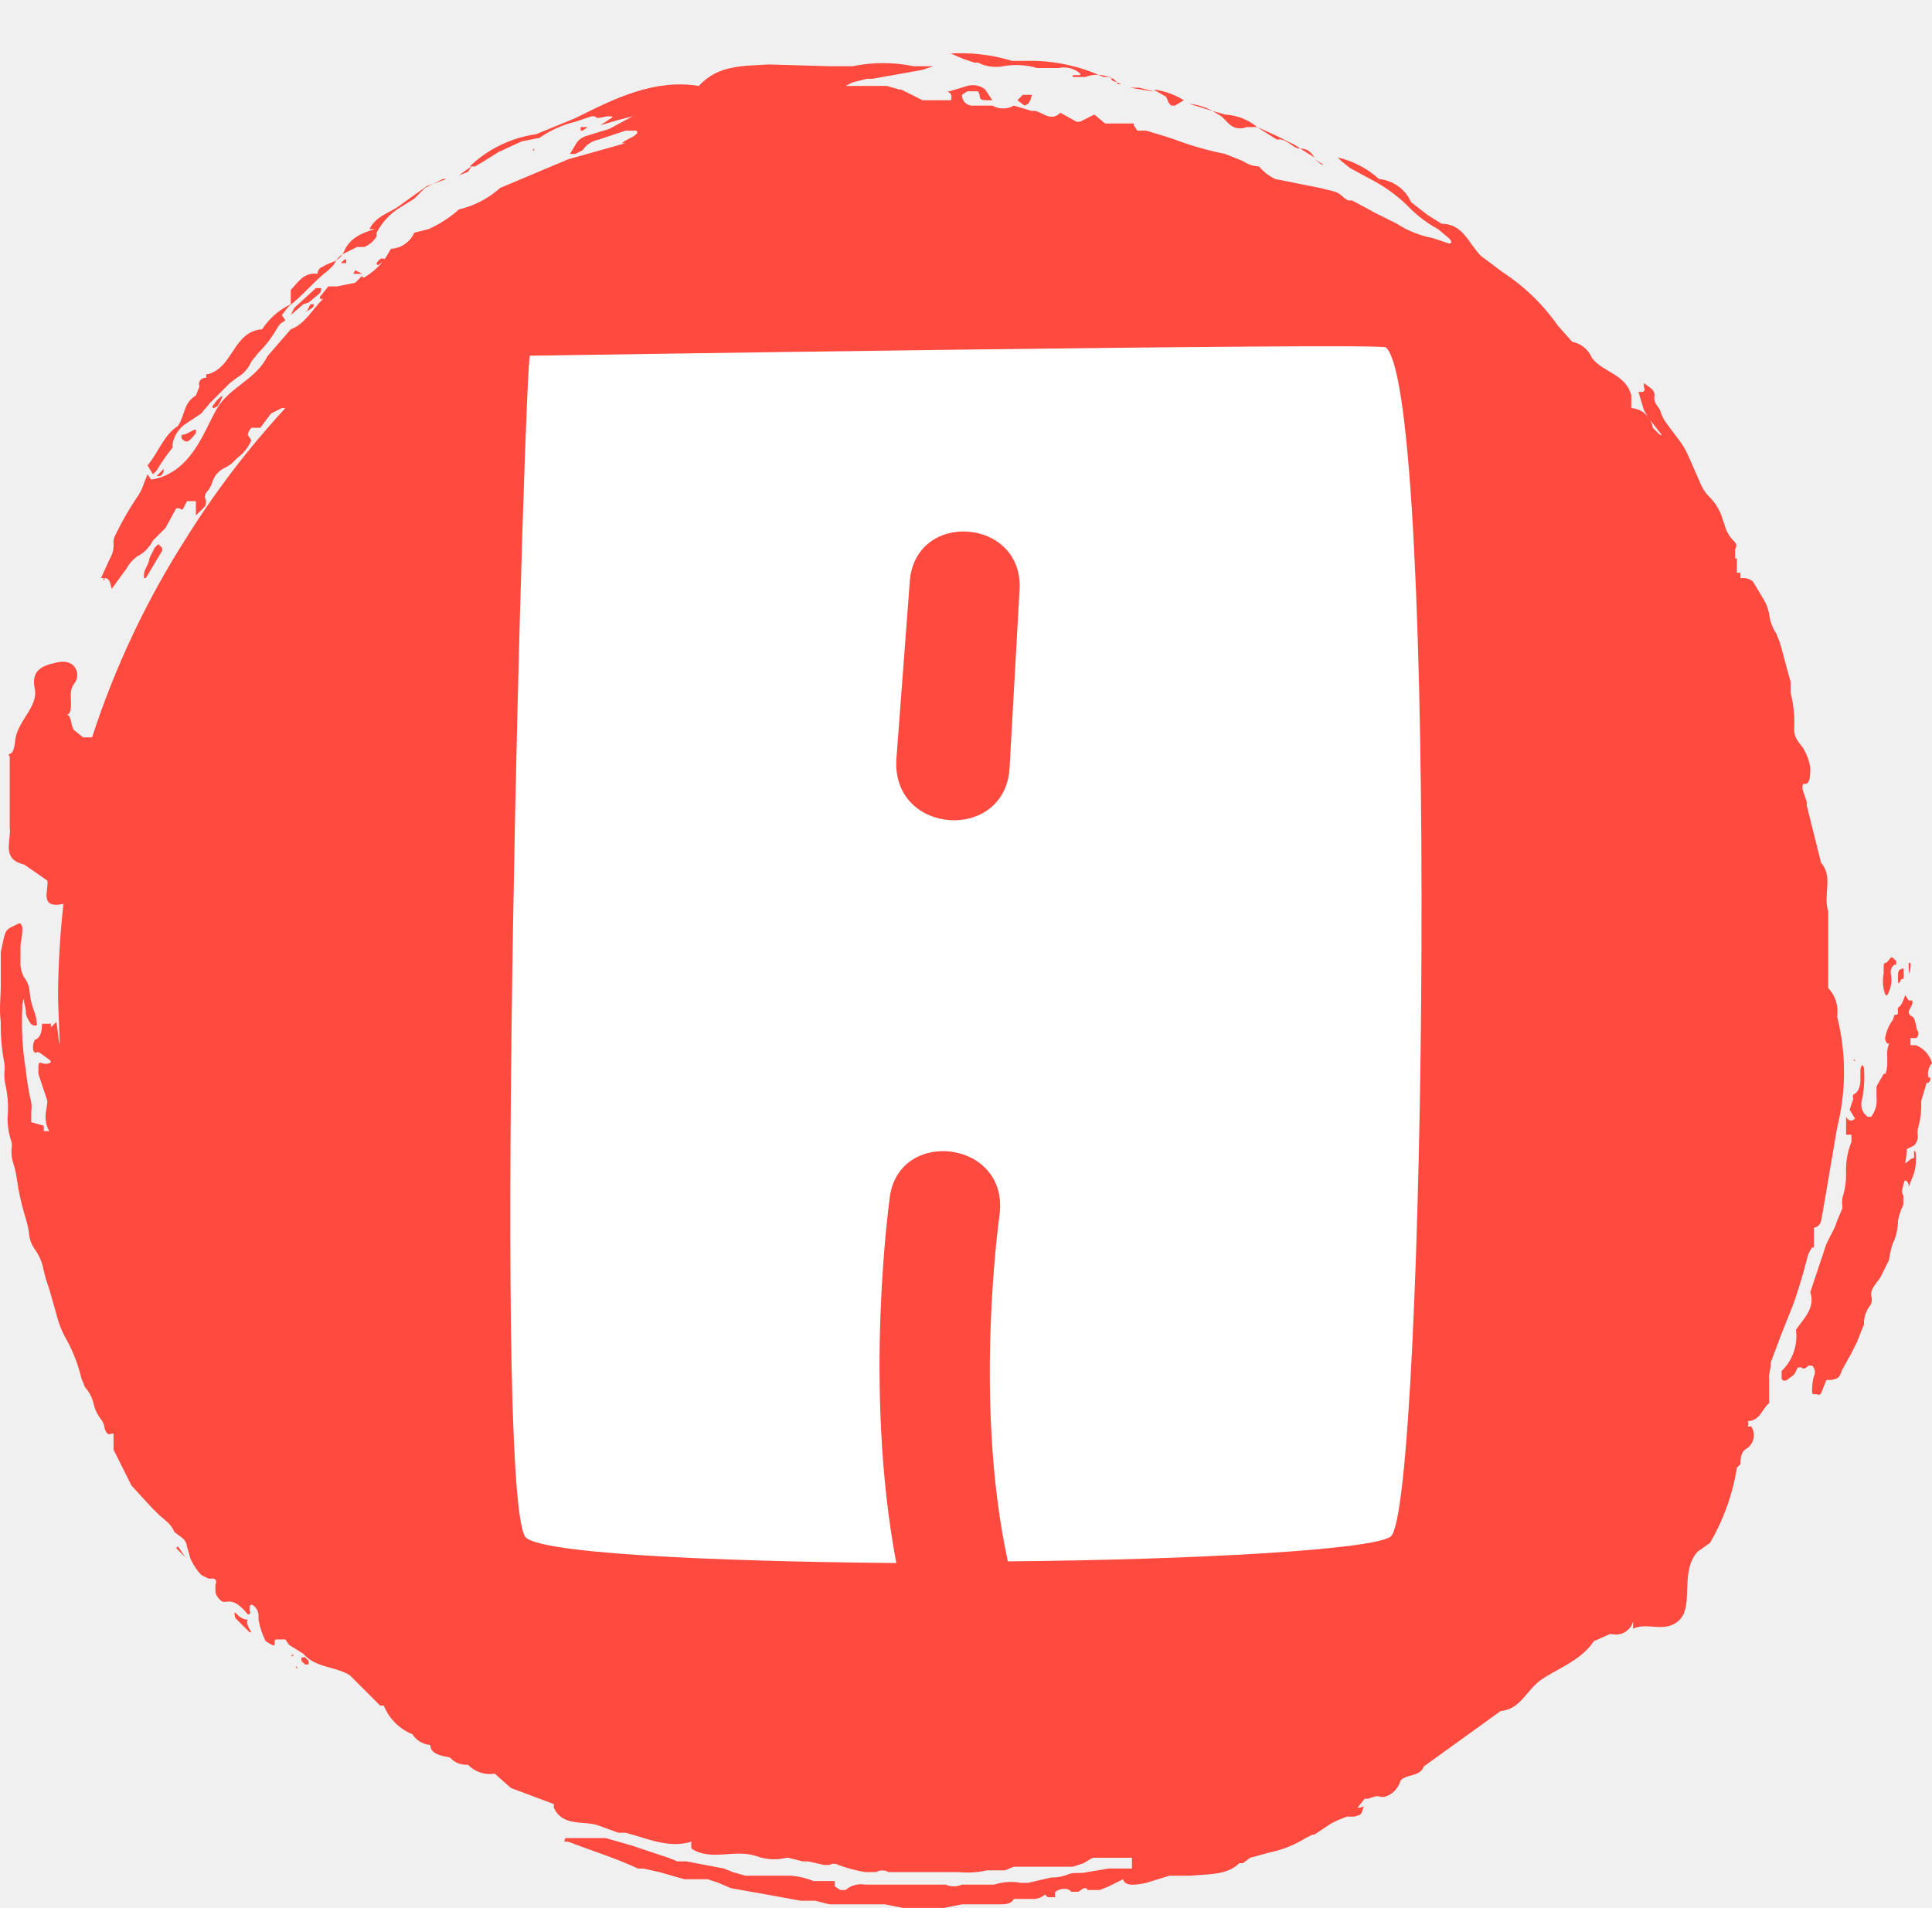
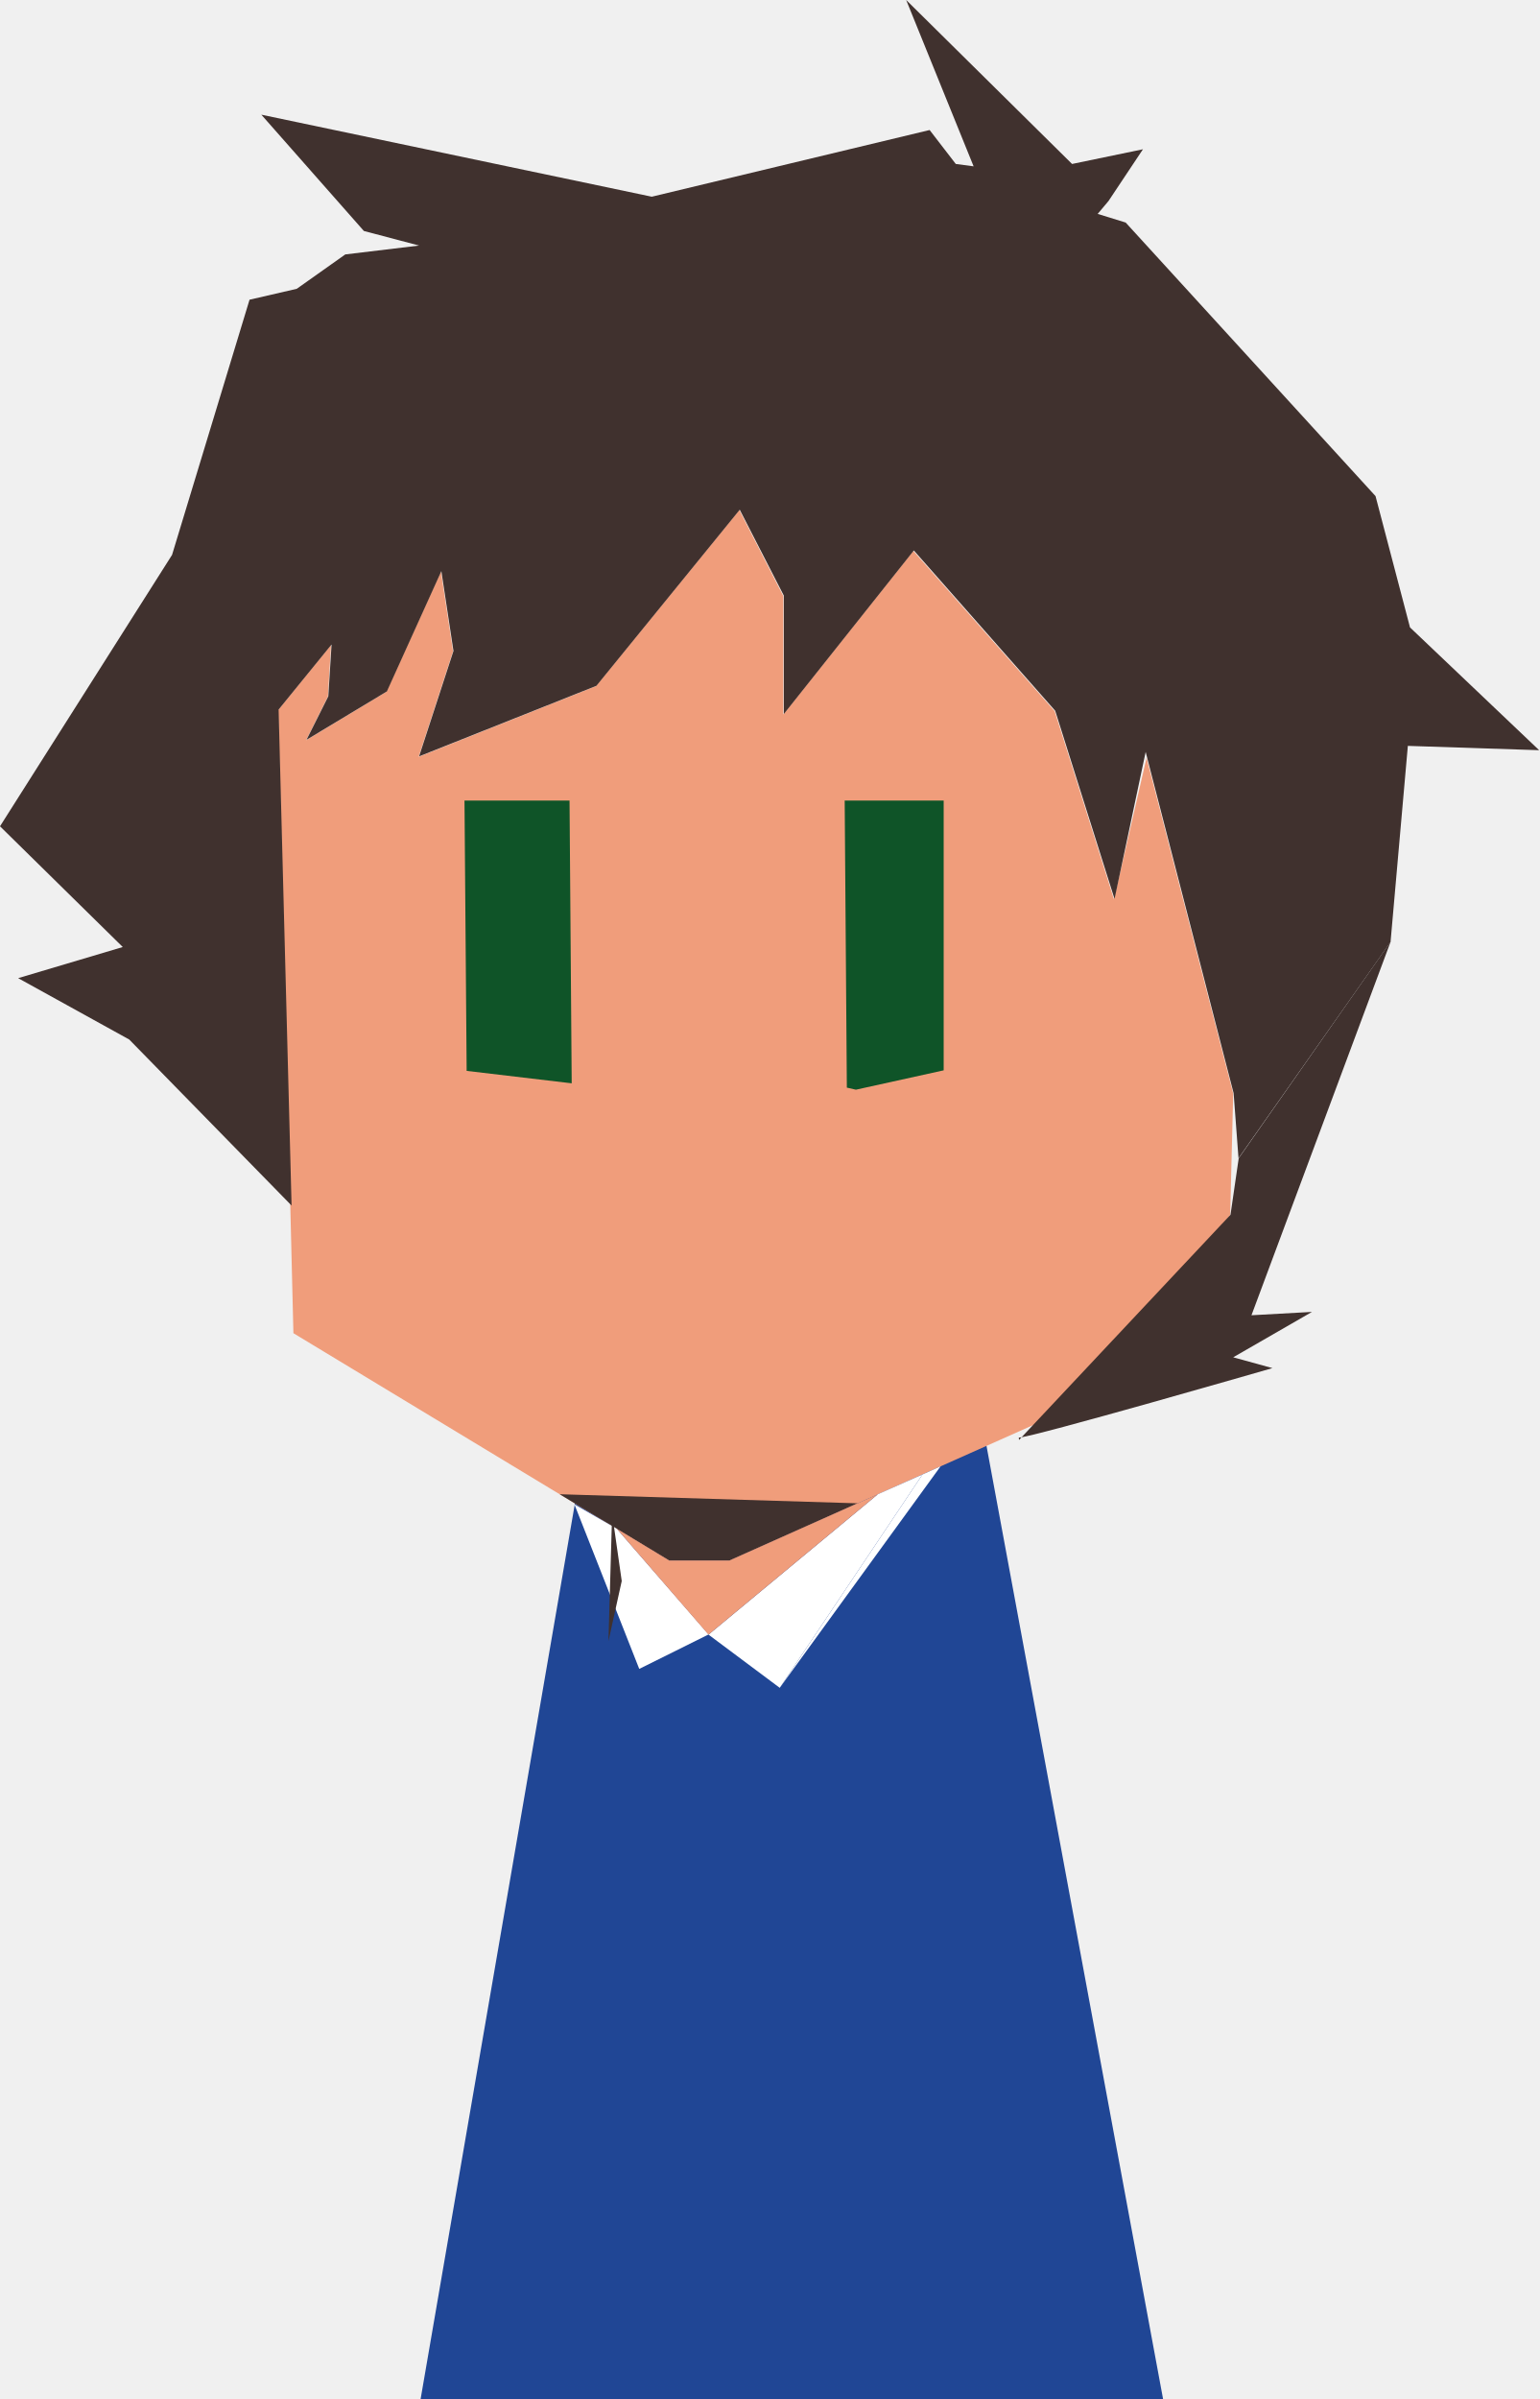
- <svg xmlns="http://www.w3.org/2000/svg" width="308.761" height="304.916" viewBox="0 0 106.008 104.687" class="css-1j8o68f" version="1.1" id="svg23">
-   <defs id="SvgjsDefs2684" />
-   <g id="SvgjsG2685" featurekey="rootContainer" transform="matrix(0.9820593,0,0,0.9820593,-0.05456052,0)" fill="#ff4a3f">
-     <g id="g17">
-       <path d="M19.8 15.3h.5l-.4-.2zm.5.1zm.8-.7c0 .1 0 .1.1.1l.4-.3c-.2-.1-.3-.1-.5.2zm.4-.2zm-4.1 2.3zm-.2.6l.3-.2c.1-.1.1-.2.1-.2h-.2l-.2.4c-.1-.1-.1 0 0 0zm2.2-2.9h-.1l-.2.2h.3zm-2.1 2.4l.6-.5c.1-.1.1-.2.1-.3h-.3l-1.2 1.1-.2.4.7-.6zm-1.1.8z" id="path3" />
-       <path d="M9.7 25v-.2a1.7 1.7 0 0 1 .7-1.1l.9-.6.5-.6.7-.7.4-.4.4-.3a1.9 1.9 0 0 0 .8-.9l.4-.5a5.9 5.9 0 0 0 1-1.3l.2-.3.3-.2-.2-.3.4-.5c.8-.6 1.4-1.4 2.2-2l.3-.3a1.4 1.4 0 0 1 .5-.6l.8-.4h.4a1.4 1.4 0 0 0 .7-.6V13a3.5 3.5 0 0 1 1.3-1.4l.8-.5.2-.2.4-.4 1-.5h.2l-1.1.4-1.4 1c-.6.5-1.4.6-1.8 1.4h.3c-.7.2-1.4.5-1.7 1.2s-.8.6-1.2.9a.4.4 0 0 0-.3.4c-.8-.1-1.1.5-1.5.9v.8a3.9 3.9 0 0 0-1.6 1.4c-1.6.1-1.6 2.1-3 2.5h-.1a.2.2 0 0 0 0 .2c-.3 0-.5.2-.4.5l-.2.5c-.7.4-.6 1.1-1 1.7-.8.5-1.1 1.5-1.7 2.2l.3.5.2-.2a11.6 11.6 0 0 1 .9-1.3zM53.9 3.3l.6.2h.2a2.2 2.2 0 0 0 1.4.2 4.1 4.1 0 0 1 1.9.1h1.2a1.4 1.4 0 0 1 1.2.3.1.1 0 0 1 0 .1H60a.1.1 0 0 0 0 .1h.7a1.8 1.8 0 0 1 1.3 0c.2 0 .1.1.2.2l.5.2h-.2c-.2-.4-.5-.4-.8-.4a9.7 9.7 0 0 0-4.3-.9h-.8A9.8 9.8 0 0 0 53 3h.2zm7.3 3.1zM50.3 4.7zm10.9 1.7h.2-.2zM19 14.7zm32.1-10zm17.6 2.2a.9.9 0 0 0 1 .2h.6a3.1 3.1 0 0 0-1.8-.7l-.7-.2.5.3zm-3.4-1.3c0 .1.1.2.2.3h.2l.5-.3a4.2 4.2 0 0 0-1.7-.6l.7.4zm7.4 2.7l.8.5c-.2-.3-.4-.5-.8-.5z" id="path5" />
-       <path d="M99 76.1l.6-1.6.6-1.5c.2-.5.6-1.8.8-2.6a1.7 1.7 0 0 1 .3-.7h.1v-1.1c.5-.1.4-.6.5-.9l.8-4.7a12.7 12.7 0 0 0 0-6.2 1.9 1.9 0 0 0-.5-1.6v-4.3c-.3-.9.3-1.9-.4-2.7L101 45a.4.4 0 0 0 0-.2l-.2-.6a.5.5 0 0 1 0-.4h.1c.3 0 .3-.5.3-.9a3 3 0 0 0-.4-1.1l-.3-.4a1.1 1.1 0 0 1-.2-.7 6.7 6.7 0 0 0-.2-2v-.6c-.2-.7-.4-1.5-.6-2.2l-.2-.5a2.5 2.5 0 0 1-.4-1.1 2.5 2.5 0 0 0-.3-.8l-.6-1a.8.8 0 0 0-.6-.2h-.1V32h-.2v-.8H97V31a.4.4 0 0 0 0-.1v-.2c.1-.2.1-.3-.1-.5a1.8 1.8 0 0 1-.4-.6l-.2-.6a2.9 2.9 0 0 0-.7-1.2 2.2 2.2 0 0 1-.5-.7l-.7-1.6a4.3 4.3 0 0 0-.6-1l-.6-.8a2.4 2.4 0 0 1-.4-.8l-.2-.3a.6.6 0 0 1-.1-.5.5.5 0 0 0-.2-.4l-.4-.3v.2c.1.2 0 .3-.1.3h-.2l.3 1 .3.5.7.9h-.1l-.2-.2-.2-.2a1.3 1.3 0 0 0-1.2-1.1v-.7c-.3-1.2-1.6-1.3-2.2-2.1a1.5 1.5 0 0 0-1.1-.9l-.8-.9a11.3 11.3 0 0 0-3.1-3l-.8-.6-.4-.3c-.7-.7-1-1.8-2.2-1.8l-.8-.5-.9-.7a2.2 2.2 0 0 0-1.8-1.3 5.1 5.1 0 0 0-2.3-1.2l.2.2.5.4 1.3.7a8.5 8.5 0 0 1 2.1 1.6 6.8 6.8 0 0 0 1.5 1.1l.6.5c.1.1.2.2.1.3H81l-.9-.3a5.6 5.6 0 0 1-2-.8l-1.2-.6-1.3-.7h-.2c-.3-.1-.4-.4-.8-.5l-.8-.2-2.5-.5a2.6 2.6 0 0 1-.9-.7 1.7 1.7 0 0 1-.9-.3l-1-.4a18.1 18.1 0 0 1-2.8-.8l-.6-.2-1-.3h-.5l-.2-.3v-.1h-1.6l-.6-.5-.4.2-.4.2h-.2l-.9-.5c-.6.6-1.1-.2-1.6-.1l-1-.3a1.2 1.2 0 0 1-1.2 0h-1.2a.6.6 0 0 1-.5-.6l.3-.2h.6a.7.7 0 0 1 .1.3c0 .2.2.2.5.2h.2l-.4-.6a1.1 1.1 0 0 0-1-.2l-1 .3H53c.3.2.2.3.2.5h-1.6l-.4-.2-.8-.4h-.1l-.7-.2h-2.3l.4-.2.8-.2h.3l1.7-.3 1.1-.2.6-.2h-1.1a8.4 8.4 0 0 0-3.4 0h-1.3L43 3.6c-1.4.1-2.8 0-3.9 1.2-2.5-.4-4.7.7-6.9 1.8l-2.2.9a6.7 6.7 0 0 0-3.7 1.8h.3l.5-.3.8-.5 1.3-.6 1-.2a6 6 0 0 1 2-.9l.9-.3h.2c.1.2.5 0 .7 0h.2c.1 0 .1.1 0 .1l-.6.4 1-.3.8-.2-1.3.7-1.3.4a1 1 0 0 0-.6.5l-.3.5h.3l.4-.2a1.4 1.4 0 0 1 .9-.6l1.5-.5h.5a.1.1 0 0 1 .1.2c-.2.2-.6.3-.8.5h.2l-3.2.9-3.8 1.6a5.2 5.2 0 0 1-2.3 1.2 6.6 6.6 0 0 1-1.7 1.1l-.8.2a1.5 1.5 0 0 1-1.3.9l-.3.5a3.7 3.7 0 0 1-1.2 1.1h-.1v-.1l-.2.2-.2.2-1 .2h-.5l-.4.5c-.1.1-.1.2 0 .2h.1c-.6.6-1 1.4-1.8 1.7L15 19.9c-.6 1.2-1.8 1.6-2.6 2.6s-1.4 3.9-3.9 4.3l-.2-.3-.2.5a2.7 2.7 0 0 1-.4.8 16.9 16.9 0 0 0-1.2 2.1.8.8 0 0 0-.1.5 1.4 1.4 0 0 1-.2.8l-.5 1.1h.2c.3 0 .3.3.4.6l.8-1.1a2.2 2.2 0 0 1 .6-.7 2 2 0 0 0 .9-.9l.3-.3.4-.4.6-1.1h.2c.1.1.1.1.2 0l.2-.4h.5v.8l.5-.5a.5.5 0 0 0 0-.5.4.4 0 0 1 .1-.3 1.5 1.5 0 0 0 .3-.5 1.3 1.3 0 0 1 .8-.9l.3-.2.3-.3a2.4 2.4 0 0 0 .8-1l-.2-.3c0-.1.1-.3.2-.4h.5l.6-.8.6-.3h.2a48.8 48.8 0 0 0-5.5 7.2h-.1.1a48.4 48.4 0 0 0-5.3 11.2h-.5l-.5-.4c-.2-.2-.1-.7-.4-.9h.1c.3-.5-.1-1.2.3-1.7s.1-1.4-.9-1.2-1.5.5-1.3 1.5-1 1.8-1.1 2.9-.5.5-.3.9v3.9c.1.8-.5 1.8.8 2.1l1.3.9c.1.5-.5 1.6.9 1.3a49.2 49.2 0 0 0-.3 5c0 1.1.1 2.2.1 3.3v-.4c-.1-.4-.1-.8-.2-1.3l-.3.3v-.2h-.5c0 .5-.1.8-.4.9a.9.9 0 0 0-.1.5c0 .1.1.3.2.2s.4.2.7.4-.2.3-.4.2-.2.1-.2.3v.3l.5 1.5c0 .3-.1.6-.1.9a1.7 1.7 0 0 0 .2.8h-.3v-.3l-.7-.2v-.6a1.5 1.5 0 0 0 0-.5 14.6 14.6 0 0 1-.3-1.8 16.6 16.6 0 0 1-.2-3.5.9.9 0 0 1 .1-.5v.2a2.9 2.9 0 0 1 .1.5.8.8 0 0 0 .1.4c.1.2.2.4.4.4s.1-.1.1-.2a2.1 2.1 0 0 0-.1-.5 4.2 4.2 0 0 1-.3-1.3 1.5 1.5 0 0 0-.3-.7 1.6 1.6 0 0 1-.2-.9v-.8c0-.3.1-.6.1-.9a.5.5 0 0 0-.1-.4h-.1c-.8.4-.7.2-1 1.6V55c0 .7-.1 1.4 0 2.1a10.8 10.8 0 0 0 .2 2.3 1.8 1.8 0 0 1 0 .5 3.1 3.1 0 0 0 .1.9 5.9 5.9 0 0 1 .1 1.3 3.9 3.9 0 0 0 .2 1.7 1.2 1.2 0 0 1 0 .4 2.1 2.1 0 0 0 .1.8 4.9 4.9 0 0 1 .2.9 14 14 0 0 0 .5 2.2 5 5 0 0 1 .2 1 1.7 1.7 0 0 0 .3.7 2.9 2.9 0 0 1 .5 1.2 8.5 8.5 0 0 0 .3 1l.4 1.4a5.4 5.4 0 0 0 .6 1.5 8.5 8.5 0 0 1 .8 2.1l.2.5a2.1 2.1 0 0 1 .5 1 2.1 2.1 0 0 0 .4.8 1 1 0 0 1 .2.5c.1.3.2.4.4.3h.1v.9l.5 1 .5 1 1.1 1.2.4.4c.3.3.7.5.9 1l.4.3a.7.7 0 0 1 .3.5l.2.7a3.3 3.3 0 0 0 .6.9l.4.2h.3a.2.2 0 0 1 .1.3 2.5 2.5 0 0 0 0 .5.9.9 0 0 0 .4.5h.2c.4-.1.8.2 1.2.7h.1c0-.1.1-.1 0-.2v-.2c0-.1.1-.2.2-.1a.7.7 0 0 1 .3.6v.2a4.3 4.3 0 0 0 .4 1.2c.5.3.5.3.5.1s0-.2.2-.2h.4l.2.3.8.5c.7.8 1.8.7 2.6 1.2l1.7 1.7h.2a2.9 2.9 0 0 0 1.6 1.6 1.3 1.3 0 0 0 1 .6c0 .5.6.6 1.1.7a1.2 1.2 0 0 0 .8.4h.2a1.7 1.7 0 0 0 1.5.5l.9.8 2.4.9v.2c.5 1.1 1.7.7 2.5 1l1.1.4h.4c1.2.3 2.4.9 3.7.5a.7.7 0 0 0 0 .4c1.1.7 2.4 0 3.6.4a2.9 2.9 0 0 0 1.7.1h.1l.8.2h.3l.9.2h.3a.5.5 0 0 1 .5 0 7.9 7.9 0 0 0 1.5.4h.6a.7.7 0 0 1 .7 0h3.9a5 5 0 0 0 1.6-.1h1l.5-.2H60l.6-.2.5-.3h2.2v.6H62l-1.2.2c-.4.1-.7 0-1 .1a2.4 2.4 0 0 1-1 .2l-1.3.3h-.4a3.1 3.1 0 0 0-1.5.1h-1.8a1.1 1.1 0 0 1-.9 0h-4.5a1.3 1.3 0 0 0-1.1.3H47l-.3-.2v-.3h-1.2a4.1 4.1 0 0 0-1.3-.3h-2.5l-.7-.2-.5-.2-2.1-.4h-.5l-.5-.2-2.1-.7-1.4-.4h-2.2c-.1 0-.1.1-.1.2h.2c1.3.5 2.6.9 3.9 1.5h.3l.9.2 1.4.4h1.3l.6.2.7.3 1.7.3 1.1.2 1.1.2h.8l.8.2h3.1l1 .2h2.3l1-.2H56c.4 0 .6-.1.7-.3h1a1 1 0 0 0 .8-.3c-.1.1 0 .1.1.2h.4v-.2c0-.1 0-.1.2-.2s.6-.1.7.1h.4l.3-.2c.2 0 .2 0 .2.1h.7l.5-.2.8-.4c.1.3.4.4 1.3.2l1.3-.4h1.2c.9-.1 2 0 2.7-.7h.2l.4-.3 1.1-.3a6.1 6.1 0 0 0 2-.8l.4-.2h.1l.9-.6.4-.2.5-.2h.4c.4-.1.4-.1.5-.4s0-.1-.2-.1h-.1l.4-.5h.2c.3-.1.5-.2.7-.1h.2a1.3 1.3 0 0 0 .9-.9c.3-.4 1.1-.2 1.3-.8l4.3-3.1c1.1-.1 1.4-1.1 2.2-1.7s2.3-1.1 3-2.2l.9-.4h.1a1 1 0 0 0 1.2-.7v.4c.8-.4 1.8.3 2.6-.5s0-2.7 1-3.8l.7-.5a12.1 12.1 0 0 0 1.5-4.2l.2-.2c0-.3 0-.7.4-.9a.9.9 0 0 0 .2-1.2h-.2a.3.3 0 0 0 0-.3c.7 0 .8-.7 1.2-1V77a.5.5 0 0 1 0-.2 3.8 3.8 0 0 0 .1-.7zM5.9 32.2z" id="path7" />
-       <path d="M26.4 9.3l-.3.2-.4.3.5-.2zm6.1-2h.1l.3-.2h-.4zm-2.6 1l-.1.1h.1v-.1zm-1.5 1.4zm1.3-.2zm-6.3 3.1zM9.2 26.2l-.4.4H9a.4.4 0 0 0 .2-.4zm3-3.5a2.1 2.1 0 0 0 .3-.6 1.5 1.5 0 0 0-.5.5c-.1.1-.1.2 0 .2zM11 24.2V24c-.2 0-.5.3-.8.3v.2c.3.3.4.2.8-.3zm3 66.2zM73.9 9.2h.1l-.5-.3zm-2.5-1.4c.5-.1.8.4 1.2.5h.1l-.3-.2-1-.5-1.1-.5.3.2zM52.8 3.1zm11.7 2h-.1l-1.2-.2h.5zm2 .7l1.3.4a3.3 3.3 0 0 0-1.3-.4zm-9 0a1 1 0 0 0 .2-.5h-.5l-.3.3.4.3zm9 1.6zM49.9 4.2zm2.9.7zM48.5 4zm13.8 2.1a.5.5 0 0 0 0 .1zm44.8 52.3h-.3V58h.3c.1 0 .2-.3.1-.4s-.1-.7-.3-.8a.3.3 0 0 1-.2-.3l.2-.4a.4.4 0 0 0 0-.2h-.2l-.2-.3c-.1.3-.2.6-.4.7a.5.5 0 0 0 0 .2c0 .1 0 .2-.1.2h-.1a1.1 1.1 0 0 1-.1.3 2.3 2.3 0 0 0-.4.9.4.4 0 0 0 .1.4h.1a1.7 1.7 0 0 0-.1.8v.4a1.8 1.8 0 0 1-.1.5h-.1l-.4.7v.6a1.5 1.5 0 0 1-.3 1.1h-.2l-.2-.2a.9.9 0 0 1-.1-.8 6.5 6.5 0 0 0 .1-1.7c0-.1-.1-.2-.1-.2a.5.5 0 0 0-.1.3v.6c0 .2-.1.6-.3.7s-.1.2-.1.3l-.2.6.3.5c-.2.2-.4.1-.5-.1v1h.3v.4a4.2 4.2 0 0 0-.3 1.4 3.3 3.3 0 0 0 0 .4 4 4 0 0 1-.2 1.3 2 2 0 0 0 0 .6l-.3.7a3.2 3.2 0 0 1-.3.7l-.3.6-.9 2.7c.3.9-.4 1.5-.8 2.1a2.7 2.7 0 0 1-.8 2.3v.4c0 .1.1.2.3.1l.4-.3.2-.4h.2c.1.1.2.1.4-.1h.2a.5.5 0 0 1 .1.6 2.9 2.9 0 0 0-.1.8c0 .1 0 .2.1.2h.2c.1.1.2 0 .3-.3l.2-.5h.3c.4-.1.4-.1.6-.6l.5-.9.3-.6.4-1a1.6 1.6 0 0 1 .3-1 .6.6 0 0 0 .1-.6c0-.2 0-.3.2-.6l.3-.4.5-1a4.7 4.7 0 0 1 .2-.9 3 3 0 0 0 .3-1.3 3.8 3.8 0 0 1 .3-.9v-.5c-.1-.2-.1-.2 0-.6s.1-.2.2-.2a.4.4 0 0 1 .1.3l.2-.5a2.3 2.3 0 0 0 .2-.9v-.3c0-.1 0-.3-.1-.3v.4c-.2 0-.3.2-.5.3a6.4 6.4 0 0 0 .1-.8l.4-.2a.7.7 0 0 0 .2-.6 1.4 1.4 0 0 1 0-.3 4.8 4.8 0 0 0 .2-1.4v-.2l.3-1h.1a.3.3 0 0 0 .1-.3h-.1a.9.9 0 0 1 .2-.8 1.5 1.5 0 0 0-.9-1zm-1.2 7.8zm-.2-9.9zm0 0zM9.1 30.8a.3.3 0 0 0 0-.2l-.2-.2-.2.2-.3.6c0 .3-.3.6-.3.9v.2h.1zm96.3 24.8h.1a1.7 1.7 0 0 0 .2-1.2.5.5 0 0 1 .2-.5h.1v-.2l-.2-.2h-.1c-.1.1-.2.3-.3.3s-.1.1-.1.3v.3a2.2 2.2 0 0 0 .1 1.2zM13.2 90.1c-.1 0 0 .2 0 .3l.8.8h.1c-.2-.3-.3-.6-.2-.7a.9.9 0 0 1-.5-.2zm.8.3zm92.3-35.7h.1a2 2 0 0 0 0-.6c-.3.1-.3.1-.3.6s.1.1.2 0z" id="path9" />
-       <path d="M106.7 62a.6.6 0 0 0 .1-.5c0-.1-.1-.2-.1-.1h-.2v.2c0 .4.1.5.2.4zm.1-8.2h-.1v.6a1 1 0 0 0 .1-.6zM17.1 92.6h-.2v.2l.2.2h.2v-.2zm86.6-33.3c0-.1 0-.1-.1-.1zM9.9 86.5l.5.5-.4-.6z" id="path11" />
-       <circle cx="10.5" cy="87.1" transform="rotate(-24.8 10.4 87.159)" id="circle13" />
-       <path d="M9.7 30.1h-.1v.2-.2h.1zm83.2-6.6l-.2-.3h-.1zm-14.7 77.1zM5.9 32.2zm-.1.2a.3.3 0 0 0 .1-.2v.2zm1.9-4.9zM61.5 2.4zm42.8 58.2v.1-.1zM16.4 92.5h-.1c.1.1.2 0 .1-.1zm.2.7h.1l-.1-.1v.1zm73.9-71.3zm15.2 34.4zM14.6 91.7zm92.1-37zm-.8 11.4zM34.6 0z" id="path15" />
-     </g>
-   </g>
-   <g id="SvgjsG2686" featurekey="nameFeature-0" transform="matrix(2.284354,0,0,2.284354,27.98006,-5.60952)" fill="#ffffff">
-     <path d="M9.6 16.48 l-0.32 4.24 c-0.08 1.8 2.6 1.96 2.72 0.2 l0.24 -4.28 c0.12 -1.76 -2.56 -1.96 -2.64 -0.16 z M0.48 11 l0 0 c0.04 0 20.48 -0.32 20.56 -0.2 c1.28 1.12 0.96 27.8 0.12 28.56 c-0.4 0.32 -4.64 0.56 -9.2 0.6 c-0.84 -3.84 -0.2 -8.32 -0.2 -8.32 c0.24 -1.8 -2.44 -2.12 -2.64 -0.4 c0 0.04 -0.64 4.52 0.16 8.76 c-4.56 -0.04 -8.68 -0.24 -8.92 -0.64 c-0.8 -1.44 0 -28.28 0.12 -28.36 z" id="path20" />
-   </g>
+ <svg xmlns="http://www.w3.org/2000/svg" id="Capa_1" data-name="Capa 1" viewBox="0 0 142.42 221.96">
+   <defs>
+     <style>.cls-1{fill:#204695;}.cls-2{fill:#f09d7b;}.cls-3{fill:#40312e;}.cls-4{fill:#0f5428;}.cls-5{fill:#3c4596;}.cls-6{fill:#fff;}.cls-7{fill:#fbd2bc;}</style>
+   </defs>
+   <polygon class="cls-1" points="53.2 139.09 61.97 144.17 67.55 144.17 91.25 133.6 107.62 221.96 38.92 221.96 53.2 139.09" />
+   <polygon class="cls-2" points="27.15 123.35 61.92 144.38 67.5 144.38 104.37 127.94 113.83 112.39 114.11 101.18 106.09 70.11 103.08 83.21 97.59 65.8 84.51 50.97 72.48 66.1 72.48 55.15 68.41 47.19 55.15 63.48 38.74 70.02 41.92 60.27 40.8 52.87 35.75 64 28.32 68.49 30.34 64.45 30.63 59.67 25.74 65.69 27.15 123.35" />
+   <polygon class="cls-3" points="99.2 15.17 83.85 0 90.09 15.39 88.44 15.17 86.02 12.03 60.31 18.2 24.18 10.61 33.67 21.37 38.78 22.72 31.95 23.54 27.46 26.72 23.09 27.73 15.92 51.34 0 76.45 11.36 87.62 1.68 90.5 11.96 96.18 26.98 111.54 25.78 65.65 30.68 59.63 30.38 64.42 28.36 68.45 35.8 63.97 40.84 52.84 41.96 60.23 38.78 69.98 55.19 63.45 68.45 47.16 72.53 55.11 72.53 66.06 84.56 50.93 97.64 65.76 103.13 83.17 106.01 69.57 114.15 101.15 114.6 107.16 128.67 87.15 130.27 69.01 142.42 69.41 130.47 58.05 127.28 45.9 104.16 20.59 101.57 19.79 102.57 18.6 105.76 13.81 99.2 15.17" />
+   <polygon class="cls-4" points="42.98 74.07 52.7 74.07 52.9 100.23 43.18 99.08 42.98 74.07" />
+   <polygon class="cls-4" points="78.16 74.07 87.32 74.07 87.32 99.03 79.2 100.82 78.36 100.63 78.16 74.07" />
+   <path class="cls-3" d="M183.65,668.65c1.2,0,23.47-6.43,23.47-6.43l-3.63-1,7.29-4.2-5.6.31,12.88-34.57L204,642.8l-.76,5.23-19.57,20.84" transform="translate(-89.38 -535.64)" />
+   <polygon class="cls-3" points="51.79 138.25 79.35 139.09 67.5 144.38 61.92 144.38 51.79 138.25" />
+   <path class="cls-5" d="M428.74,471.91" transform="translate(-89.38 -535.64)" />
+   <polygon class="cls-6" points="65.57 151.22 59.15 154.41 53.15 139.18 57.08 141.45 65.57 151.22" />
+   <polygon class="cls-6" points="81.23 138.25 85.36 136.42 72.15 156.16 65.56 151.24 81.23 138.25" />
+   <polygon class="cls-2" points="67.5 144.38 61.92 144.38 57.08 141.45 65.56 151.24 81.23 138.25 67.5 144.38" />
+   <path class="cls-7" d="M153.85,685.62" transform="translate(-89.38 -535.64)" />
+   <polyline class="cls-7" points="60.87 153.55 62.31 152.84 63.85 152.07" />
+   <polyline class="cls-6" points="72.15 156.16 85.36 136.42 87.03 135.67" />
+   <polygon class="cls-3" points="56.64 140.04 56.3 151.85 57.53 146.28 56.64 140.04" />
</svg>
